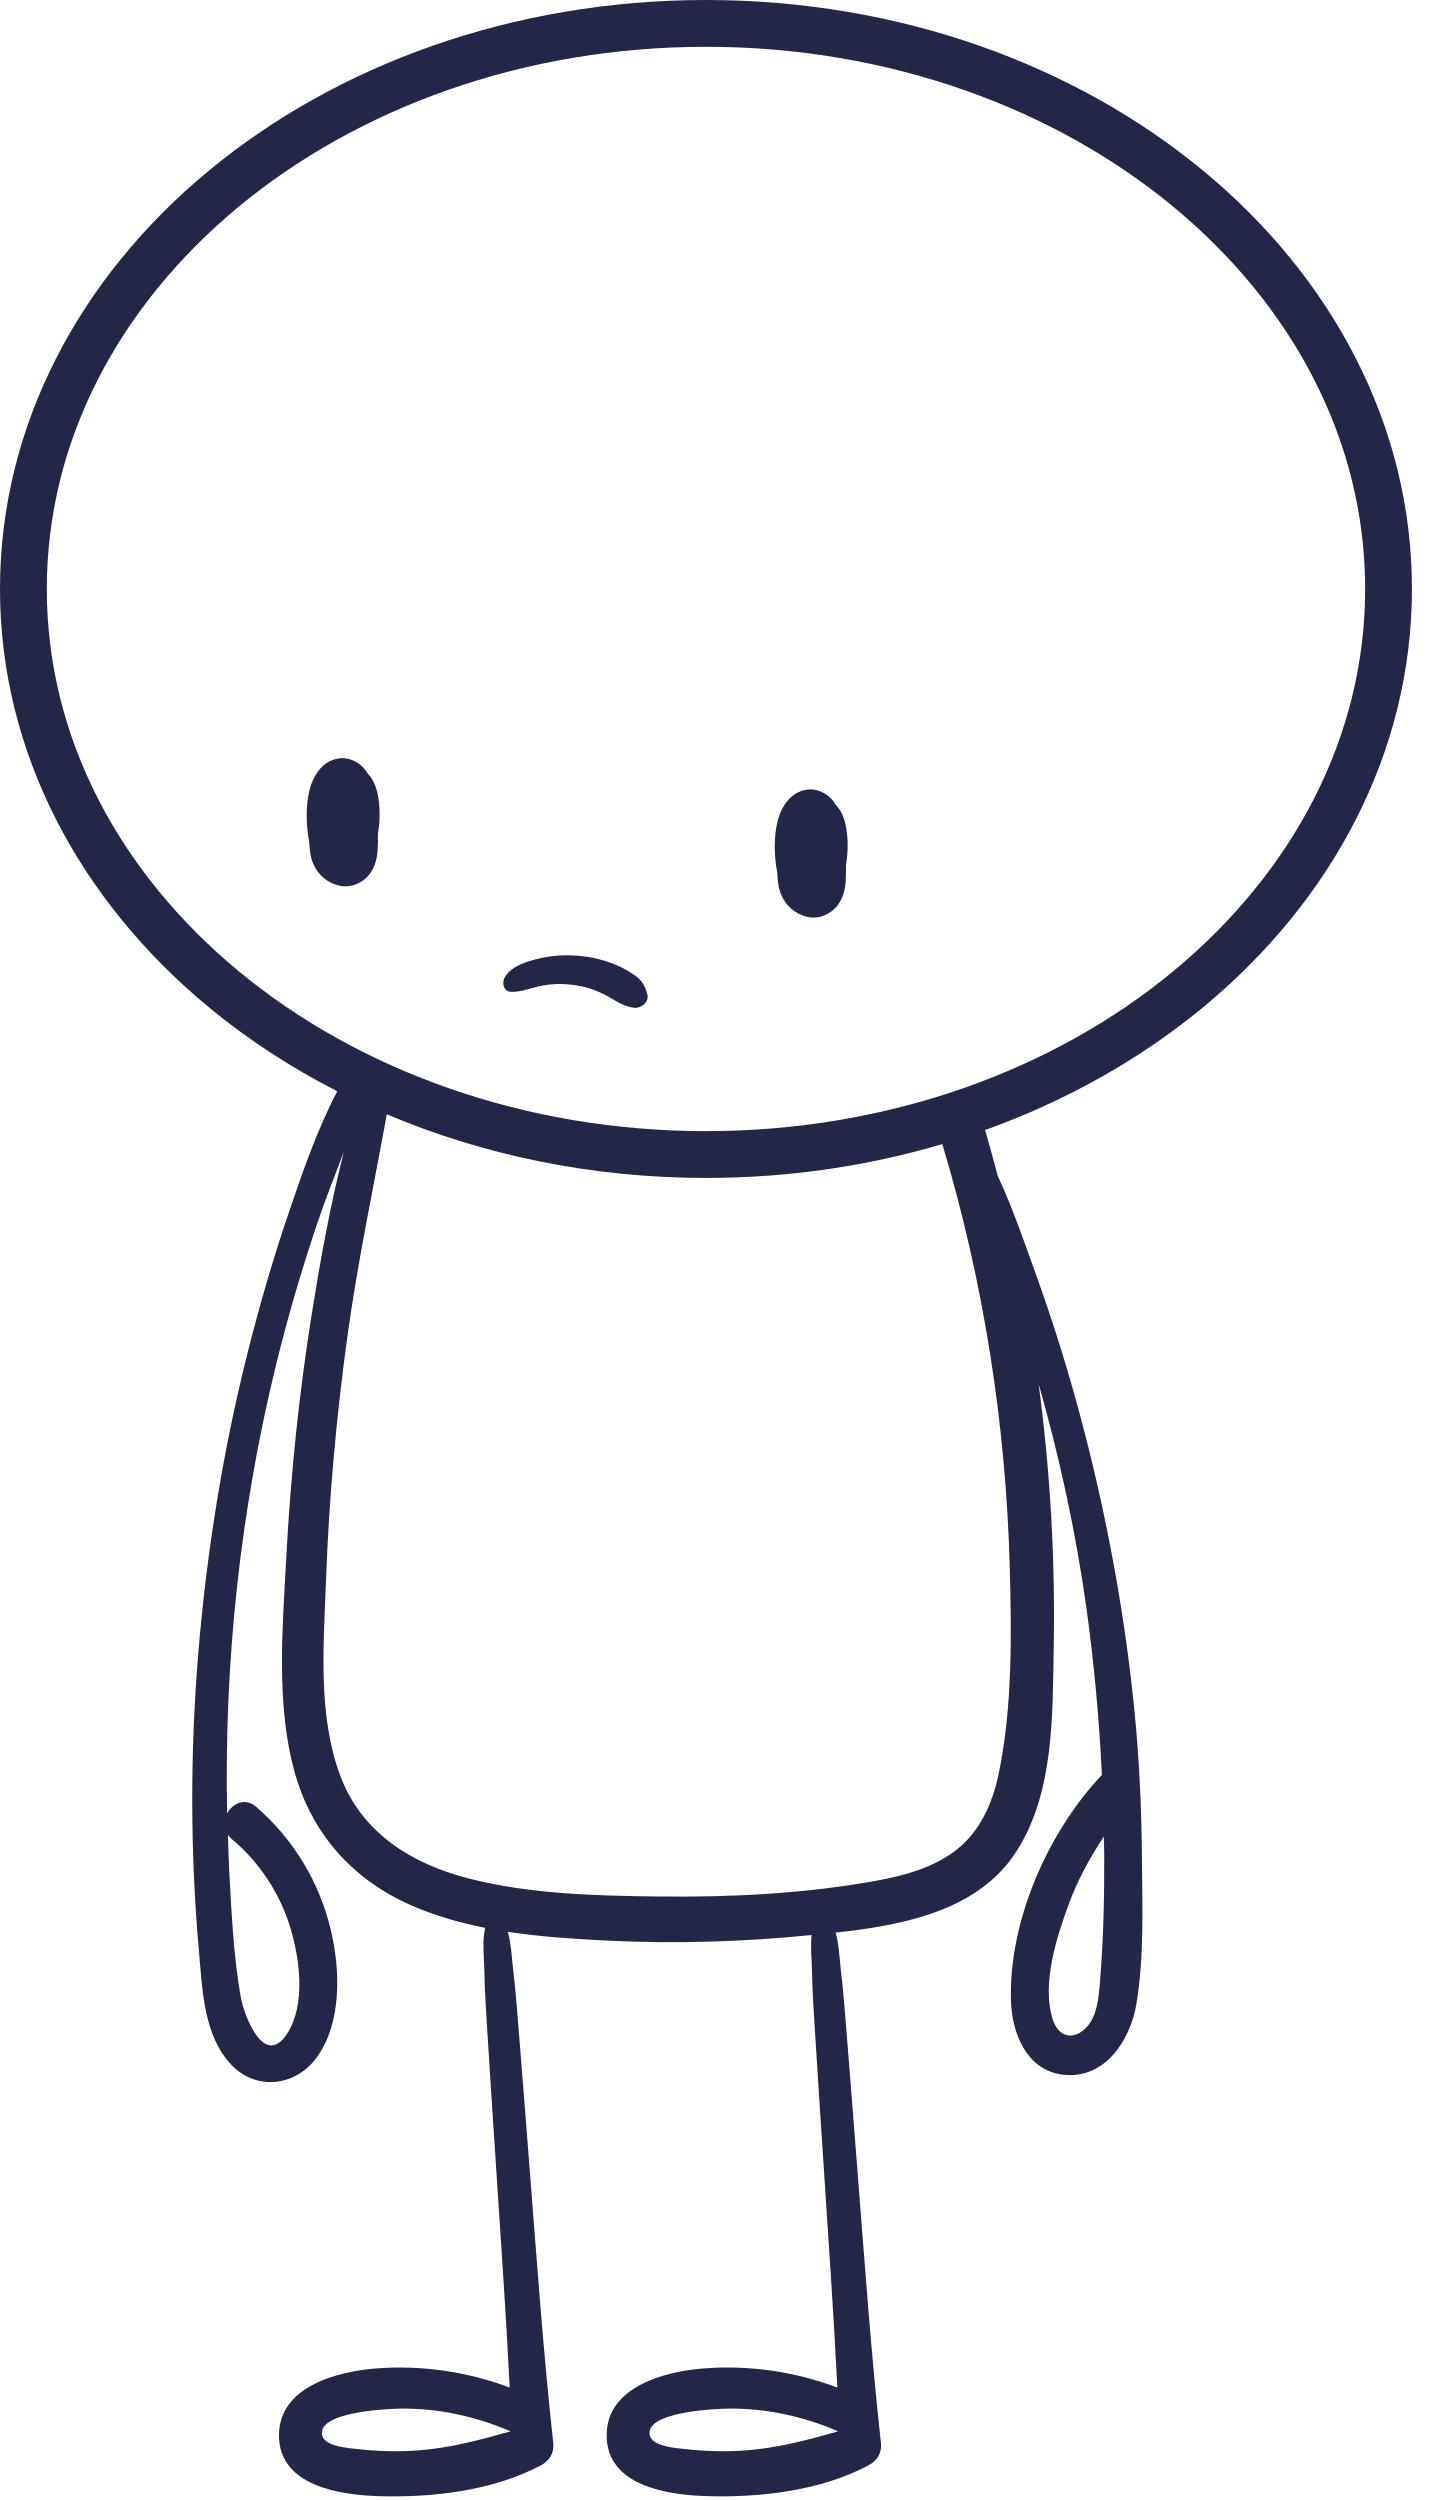
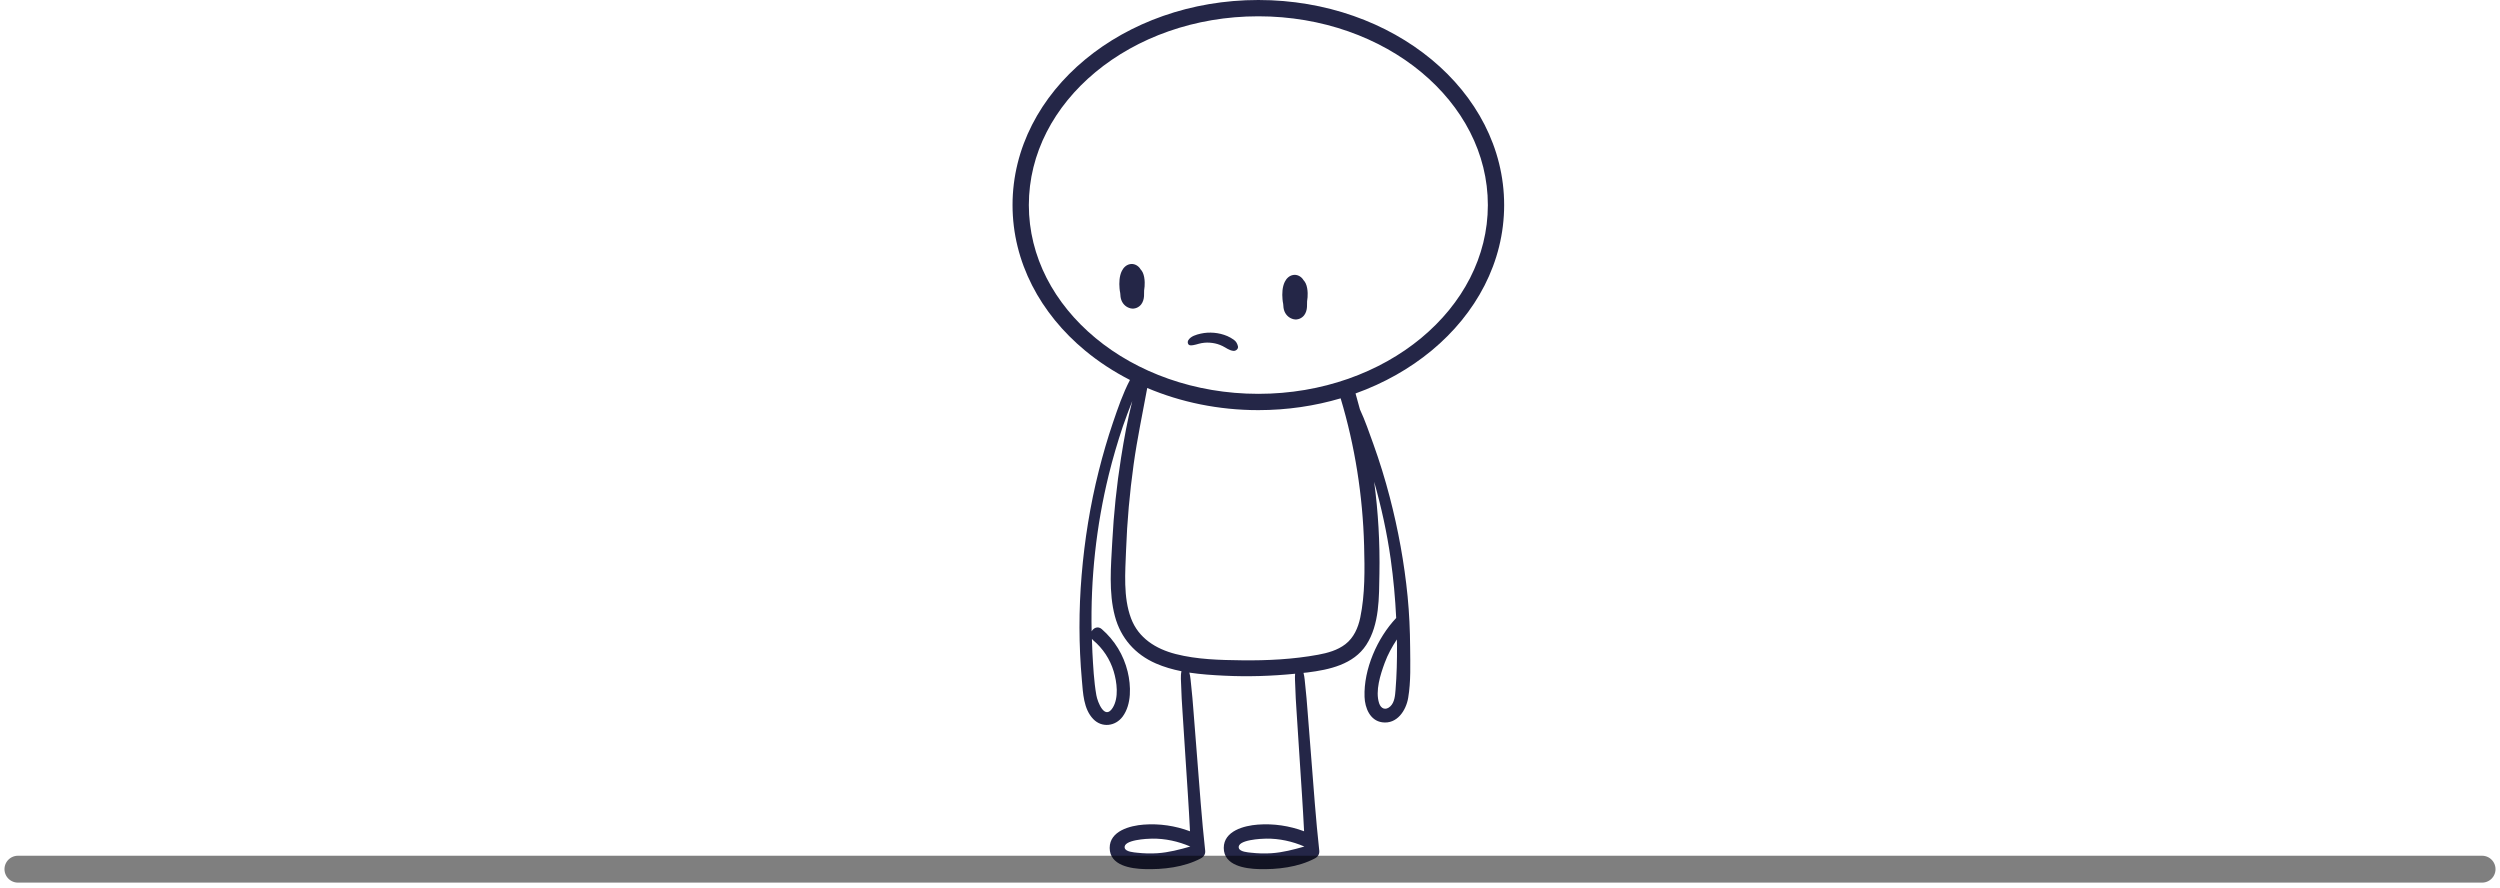
- <svg xmlns="http://www.w3.org/2000/svg" width="80" height="140" viewBox="0 0 80 140" fill="none">
-   <path d="M67.4 9.578C60.23 3.639 50.384 0.002 39.535 0C28.686 0.002 18.84 3.639 11.67 9.578C4.503 15.509 -0.002 23.797 6.65654e-07 32.982C-0.002 42.167 4.504 50.455 11.67 56.387C13.843 58.187 16.266 59.772 18.884 61.112C17.751 63.275 16.94 65.65 16.159 67.944C15.284 70.511 14.529 73.12 13.867 75.75C12.484 81.247 11.584 86.861 11.111 92.509C10.642 98.112 10.647 103.753 11.148 109.354C11.337 111.469 11.408 114.024 12.982 115.654C14.374 117.096 16.547 116.826 17.713 115.248C19.163 113.286 19.061 110.278 18.513 108.024C17.863 105.347 16.425 102.991 14.35 101.184C13.734 100.648 13.026 100.984 12.72 101.549C12.543 93.065 13.454 84.6 15.48 76.345C16.121 73.731 16.882 71.149 17.736 68.597C18.196 67.223 18.735 65.869 19.255 64.511C18.49 67.508 17.94 70.563 17.454 73.613C16.74 78.095 16.276 82.619 16.036 87.151C15.829 91.056 15.443 95.303 16.467 99.126C17.41 102.645 19.728 105.261 23.059 106.712C24.373 107.285 25.755 107.678 27.167 107.959C26.996 108.727 27.109 109.598 27.123 110.36C27.146 111.669 27.245 112.979 27.324 114.286C27.478 116.827 27.652 119.366 27.817 121.906C28.072 125.833 28.349 129.769 28.543 133.703C26.17 132.814 23.632 132.438 21.09 132.63C18.922 132.793 15.62 133.632 15.623 136.381C15.626 139.227 19.058 139.719 21.216 139.784C24.23 139.875 27.598 139.489 30.296 138.056C30.769 137.804 31.043 137.367 30.983 136.823C30.43 131.775 30.071 126.693 29.673 121.631C29.479 119.169 29.293 116.706 29.092 114.244C28.986 112.943 28.894 111.636 28.741 110.34C28.659 109.652 28.634 108.876 28.436 108.182C30.303 108.466 32.202 108.585 34.053 108.676C37.847 108.863 41.665 108.741 45.448 108.363C45.379 109.023 45.459 109.729 45.47 110.359C45.493 111.668 45.592 112.978 45.672 114.285C45.826 116.826 46 119.365 46.165 121.905C46.42 125.832 46.697 129.768 46.891 133.702C44.518 132.813 41.98 132.437 39.439 132.629C37.271 132.792 33.969 133.631 33.972 136.38C33.975 139.226 37.406 139.718 39.565 139.783C42.579 139.874 45.947 139.488 48.645 138.055C49.118 137.803 49.392 137.366 49.333 136.822C48.78 131.774 48.421 126.692 48.023 121.63C47.829 119.168 47.643 116.705 47.442 114.243C47.336 112.942 47.244 111.635 47.09 110.339C47.01 109.664 46.985 108.905 46.797 108.222C47.018 108.196 47.241 108.18 47.461 108.153C50.949 107.715 54.841 106.875 56.896 103.716C59.039 100.421 58.939 96.053 59.008 92.271C59.098 87.307 58.814 82.372 58.161 77.486C59.323 81.568 60.228 85.718 60.821 89.921C61.263 93.058 61.552 96.225 61.705 99.396C58.65 102.624 56.459 107.663 56.616 112.09C56.678 113.853 57.484 115.904 59.463 116.175C61.833 116.5 63.286 114.294 63.634 112.244C64.08 109.615 63.969 106.781 63.949 104.122C63.928 101.385 63.809 98.65 63.541 95.926C63.011 90.537 62.033 85.185 60.667 79.946C59.915 77.06 59.036 74.208 58.025 71.402C57.367 69.577 56.711 67.651 55.871 65.841C55.649 64.986 55.41 64.133 55.166 63.282C59.751 61.635 63.895 59.288 67.398 56.387C74.565 50.456 79.07 42.168 79.068 32.982C79.072 23.797 74.567 15.509 67.4 9.578ZM12.977 102.985C14.537 104.294 15.674 106.02 16.265 107.972C16.787 109.695 17.122 112.226 16.109 113.841C14.827 115.886 13.671 112.919 13.478 111.812C13.084 109.553 12.969 107.204 12.844 104.918C12.804 104.195 12.788 103.473 12.765 102.75C12.823 102.832 12.89 102.912 12.977 102.985ZM23.306 137.23C22.2 137.305 21.093 137.268 19.992 137.145C19.518 137.092 18.204 137.007 18.047 136.399C17.699 135.048 21.773 134.89 22.434 134.883C24.567 134.857 26.641 135.318 28.59 136.154C26.852 136.649 25.141 137.105 23.306 137.23ZM41.654 137.23C40.548 137.305 39.441 137.268 38.34 137.145C37.866 137.092 36.552 137.007 36.395 136.399C36.047 135.048 40.121 134.89 40.782 134.883C42.915 134.857 44.989 135.318 46.938 136.154C45.2 136.649 43.489 137.105 41.654 137.23ZM61.837 103.862C61.846 106.219 61.793 108.59 61.602 110.94C61.529 111.832 61.46 112.958 60.76 113.612C60.014 114.308 59.252 113.999 58.96 113.106C58.314 111.132 59.169 108.487 59.85 106.633C60.355 105.258 61.039 104.028 61.815 102.846C61.82 103.185 61.836 103.524 61.837 103.862ZM56.546 87.754C56.648 91.551 56.704 95.601 55.924 99.337C55.581 100.979 54.886 102.57 53.529 103.615C52.27 104.585 50.686 105.023 49.146 105.307C45.14 106.044 40.967 106.252 36.901 106.204C33.369 106.162 29.68 106.076 26.239 105.193C23.057 104.377 20.261 102.644 19.062 99.461C17.777 96.052 18.129 92.04 18.258 88.474C18.424 83.865 18.84 79.27 19.474 74.703C20.047 70.572 20.916 66.501 21.663 62.402C27.039 64.678 33.109 65.964 39.537 65.965C44.175 65.964 48.628 65.294 52.769 64.069C55.077 71.748 56.33 79.739 56.546 87.754ZM65.728 54.368C59.064 59.892 49.797 63.345 39.535 63.343C29.273 63.344 20.007 59.892 13.342 54.368C6.674 48.836 2.622 41.288 2.621 32.982C2.623 24.676 6.674 17.128 13.342 11.596C20.006 6.072 29.273 2.619 39.535 2.621C49.796 2.62 59.063 6.072 65.728 11.596C72.396 17.128 76.448 24.676 76.449 32.982C76.447 41.289 72.396 48.837 65.728 54.368Z" fill="#242647" />
-   <path d="M46.776 45.034L46.697 44.902C46.338 44.417 45.729 44.115 45.121 44.229C44.503 44.344 44.063 44.776 43.79 45.322C43.38 46.143 43.339 47.233 43.42 48.129C43.442 48.37 43.474 48.627 43.528 48.878C43.547 49.306 43.583 49.734 43.758 50.132C44.031 50.755 44.547 51.189 45.208 51.345C45.84 51.494 46.526 51.204 46.911 50.694C47.193 50.32 47.329 49.839 47.357 49.376C47.375 49.073 47.378 48.768 47.374 48.463C47.444 48.025 47.482 47.582 47.466 47.138C47.448 46.623 47.371 46.046 47.152 45.578C47.056 45.374 46.927 45.192 46.776 45.034Z" fill="#242647" />
-   <path d="M20.565 43.286L20.486 43.154C20.128 42.669 19.518 42.367 18.91 42.481C18.292 42.596 17.852 43.028 17.579 43.574C17.169 44.395 17.128 45.485 17.209 46.381C17.231 46.622 17.263 46.879 17.317 47.13C17.336 47.557 17.372 47.986 17.547 48.384C17.82 49.007 18.336 49.441 18.997 49.597C19.629 49.746 20.315 49.456 20.7 48.946C20.982 48.572 21.118 48.091 21.146 47.628C21.164 47.325 21.166 47.02 21.162 46.715C21.232 46.277 21.27 45.834 21.255 45.39C21.238 44.875 21.16 44.298 20.941 43.83C20.845 43.627 20.716 43.445 20.565 43.286Z" fill="#242647" />
-   <path d="M35.581 54.642C35.261 54.415 34.905 54.208 34.544 54.054C33.872 53.767 33.134 53.587 32.406 53.525C31.698 53.464 30.966 53.501 30.272 53.659C29.572 53.819 28.657 54.065 28.268 54.724C28.091 55.023 28.182 55.526 28.613 55.542C29.228 55.566 29.795 55.295 30.396 55.189C31 55.083 31.547 55.077 32.153 55.162C32.741 55.245 33.213 55.388 33.773 55.656C34.35 55.932 34.816 56.357 35.522 56.435C35.907 56.477 36.363 56.113 36.252 55.687C36.138 55.246 35.962 54.913 35.581 54.642Z" fill="#242647" />
+ <svg xmlns="http://www.w3.org/2000/svg" width="279" height="99" viewBox="0 0 279 99" fill="none">
+   <path d="M159.767 6.646C154.792 2.525 147.96 0.001 140.432 0C132.904 0.001 126.072 2.525 121.097 6.646C116.124 10.761 112.999 16.512 113 22.885C112.999 29.258 116.125 35.009 121.097 39.125C122.605 40.374 124.286 41.474 126.103 42.404C125.317 43.904 124.754 45.552 124.212 47.144C123.605 48.925 123.081 50.735 122.622 52.56C121.662 56.374 121.038 60.27 120.71 64.189C120.384 68.076 120.388 71.991 120.735 75.877C120.866 77.344 120.916 79.117 122.008 80.248C122.974 81.249 124.481 81.061 125.29 79.967C126.297 78.605 126.226 76.518 125.846 74.954C125.395 73.097 124.397 71.462 122.957 70.208C122.53 69.836 122.038 70.069 121.826 70.461C121.703 64.575 122.335 58.701 123.741 52.973C124.186 51.159 124.714 49.368 125.306 47.597C125.626 46.644 126 45.704 126.36 44.762C125.83 46.842 125.448 48.961 125.111 51.078C124.615 54.187 124.293 57.327 124.127 60.471C123.983 63.181 123.715 66.127 124.426 68.78C125.08 71.222 126.689 73.037 129 74.044C129.912 74.441 130.871 74.714 131.85 74.909C131.732 75.442 131.81 76.046 131.82 76.575C131.836 77.483 131.904 78.392 131.959 79.299C132.066 81.062 132.187 82.824 132.301 84.586C132.478 87.311 132.67 90.042 132.805 92.772C131.158 92.155 129.397 91.894 127.634 92.027C126.129 92.141 123.838 92.723 123.84 94.63C123.842 96.605 126.224 96.946 127.721 96.991C129.812 97.054 132.149 96.787 134.021 95.792C134.35 95.617 134.54 95.314 134.498 94.937C134.114 91.434 133.865 87.908 133.589 84.395C133.454 82.687 133.325 80.978 133.186 79.27C133.112 78.367 133.049 77.46 132.942 76.561C132.885 76.084 132.868 75.545 132.731 75.064C134.026 75.261 135.344 75.343 136.628 75.406C139.261 75.536 141.91 75.452 144.535 75.189C144.487 75.647 144.542 76.137 144.55 76.574C144.566 77.483 144.635 78.391 144.69 79.298C144.797 81.061 144.918 82.823 145.032 84.586C145.209 87.311 145.401 90.041 145.536 92.771C143.889 92.154 142.128 91.894 140.365 92.027C138.861 92.14 136.57 92.722 136.572 94.629C136.574 96.604 138.955 96.945 140.453 96.991C142.544 97.054 144.881 96.786 146.753 95.792C147.081 95.617 147.271 95.314 147.23 94.936C146.847 91.433 146.598 87.907 146.321 84.395C146.187 82.687 146.058 80.978 145.918 79.269C145.845 78.367 145.781 77.46 145.674 76.56C145.619 76.092 145.601 75.565 145.471 75.091C145.624 75.073 145.779 75.062 145.932 75.044C148.352 74.74 151.052 74.157 152.478 71.965C153.965 69.679 153.896 66.648 153.944 64.024C154.006 60.579 153.809 57.155 153.356 53.765C154.162 56.597 154.79 59.477 155.202 62.393C155.508 64.57 155.709 66.767 155.815 68.968C153.695 71.207 152.175 74.704 152.284 77.775C152.327 78.999 152.886 80.422 154.259 80.61C155.904 80.835 156.912 79.305 157.153 77.882C157.463 76.058 157.386 74.092 157.372 72.247C157.357 70.348 157.275 68.45 157.089 66.56C156.721 62.821 156.043 59.107 155.095 55.472C154.573 53.469 153.963 51.49 153.262 49.543C152.805 48.277 152.35 46.941 151.767 45.685C151.613 45.092 151.447 44.5 151.278 43.909C154.459 42.766 157.335 41.138 159.765 39.125C164.738 35.01 167.864 29.259 167.863 22.885C167.865 16.512 164.739 10.761 159.767 6.646ZM122.004 71.458C123.087 72.366 123.876 73.564 124.286 74.918C124.648 76.114 124.88 77.87 124.177 78.99C123.288 80.409 122.486 78.351 122.352 77.582C122.079 76.015 121.999 74.385 121.912 72.799C121.884 72.297 121.873 71.796 121.857 71.295C121.897 71.352 121.944 71.407 122.004 71.458ZM129.171 95.219C128.404 95.271 127.636 95.246 126.872 95.16C126.543 95.123 125.631 95.064 125.522 94.643C125.281 93.705 128.108 93.596 128.566 93.591C130.046 93.573 131.485 93.892 132.838 94.473C131.632 94.816 130.444 95.132 129.171 95.219ZM141.902 95.219C141.135 95.271 140.367 95.246 139.603 95.16C139.274 95.123 138.362 95.064 138.253 94.643C138.012 93.705 140.839 93.596 141.297 93.591C142.777 93.573 144.216 93.892 145.569 94.473C144.363 94.816 143.176 95.132 141.902 95.219ZM155.907 72.066C155.913 73.702 155.876 75.347 155.743 76.977C155.693 77.596 155.645 78.378 155.159 78.831C154.642 79.314 154.113 79.1 153.91 78.48C153.462 77.111 154.055 75.275 154.528 73.989C154.878 73.035 155.353 72.181 155.891 71.361C155.895 71.597 155.906 71.832 155.907 72.066ZM152.235 60.889C152.306 63.524 152.345 66.334 151.804 68.927C151.566 70.066 151.083 71.17 150.142 71.895C149.268 72.568 148.169 72.872 147.101 73.069C144.321 73.58 141.426 73.725 138.604 73.691C136.154 73.662 133.594 73.603 131.206 72.99C128.998 72.424 127.058 71.221 126.226 69.013C125.335 66.647 125.579 63.863 125.669 61.389C125.784 58.191 126.072 55.003 126.512 51.834C126.91 48.968 127.513 46.143 128.031 43.299C131.761 44.878 135.973 45.77 140.433 45.771C143.651 45.77 146.741 45.305 149.615 44.455C151.216 49.783 152.085 55.328 152.235 60.889ZM158.606 37.724C153.982 41.557 147.552 43.953 140.432 43.952C133.312 43.952 126.882 41.557 122.258 37.724C117.631 33.886 114.819 28.648 114.819 22.885C114.82 17.122 117.631 11.884 122.258 8.046C126.881 4.213 133.312 1.817 140.432 1.819C147.552 1.818 153.982 4.213 158.606 8.046C163.233 11.884 166.045 17.122 166.045 22.885C166.044 28.649 163.233 33.886 158.606 37.724Z" fill="#242647" />
+   <path d="M145.456 31.247L145.401 31.156C145.152 30.819 144.73 30.61 144.308 30.689C143.879 30.769 143.574 31.068 143.384 31.447C143.1 32.017 143.071 32.773 143.128 33.395C143.143 33.562 143.165 33.74 143.203 33.915C143.216 34.212 143.241 34.508 143.362 34.785C143.552 35.217 143.91 35.518 144.368 35.626C144.807 35.73 145.283 35.529 145.55 35.175C145.746 34.915 145.84 34.581 145.859 34.26C145.872 34.05 145.874 33.838 145.871 33.627C145.92 33.323 145.946 33.015 145.935 32.707C145.923 32.35 145.869 31.95 145.717 31.625C145.651 31.483 145.561 31.357 145.456 31.247Z" fill="#242647" />
+   <path d="M127.269 30.035L127.215 29.943C126.966 29.607 126.543 29.397 126.121 29.476C125.692 29.556 125.387 29.856 125.198 30.235C124.913 30.804 124.885 31.561 124.941 32.182C124.956 32.349 124.978 32.528 125.016 32.702C125.029 32.998 125.054 33.296 125.175 33.572C125.365 34.004 125.723 34.306 126.181 34.414C126.62 34.517 127.096 34.316 127.363 33.962C127.559 33.703 127.653 33.369 127.673 33.047C127.685 32.837 127.686 32.626 127.684 32.414C127.732 32.11 127.759 31.803 127.748 31.495C127.736 31.137 127.682 30.737 127.53 30.412C127.464 30.271 127.374 30.145 127.269 30.035Z" fill="#242647" />
+   <path d="M137.688 37.914C137.466 37.757 137.219 37.613 136.969 37.506C136.503 37.307 135.991 37.182 135.485 37.139C134.994 37.097 134.486 37.123 134.005 37.232C133.519 37.343 132.884 37.514 132.614 37.971C132.491 38.179 132.555 38.528 132.854 38.539C133.28 38.555 133.674 38.367 134.091 38.294C134.51 38.22 134.889 38.216 135.31 38.275C135.718 38.333 136.045 38.432 136.434 38.618C136.834 38.809 137.158 39.104 137.647 39.158C137.915 39.188 138.231 38.935 138.154 38.639C138.075 38.333 137.953 38.102 137.688 37.914Z" fill="#242647" />
+   <path d="M277 97L2 97" stroke="black" stroke-opacity="0.5" stroke-width="3" stroke-linecap="round" />
</svg>
